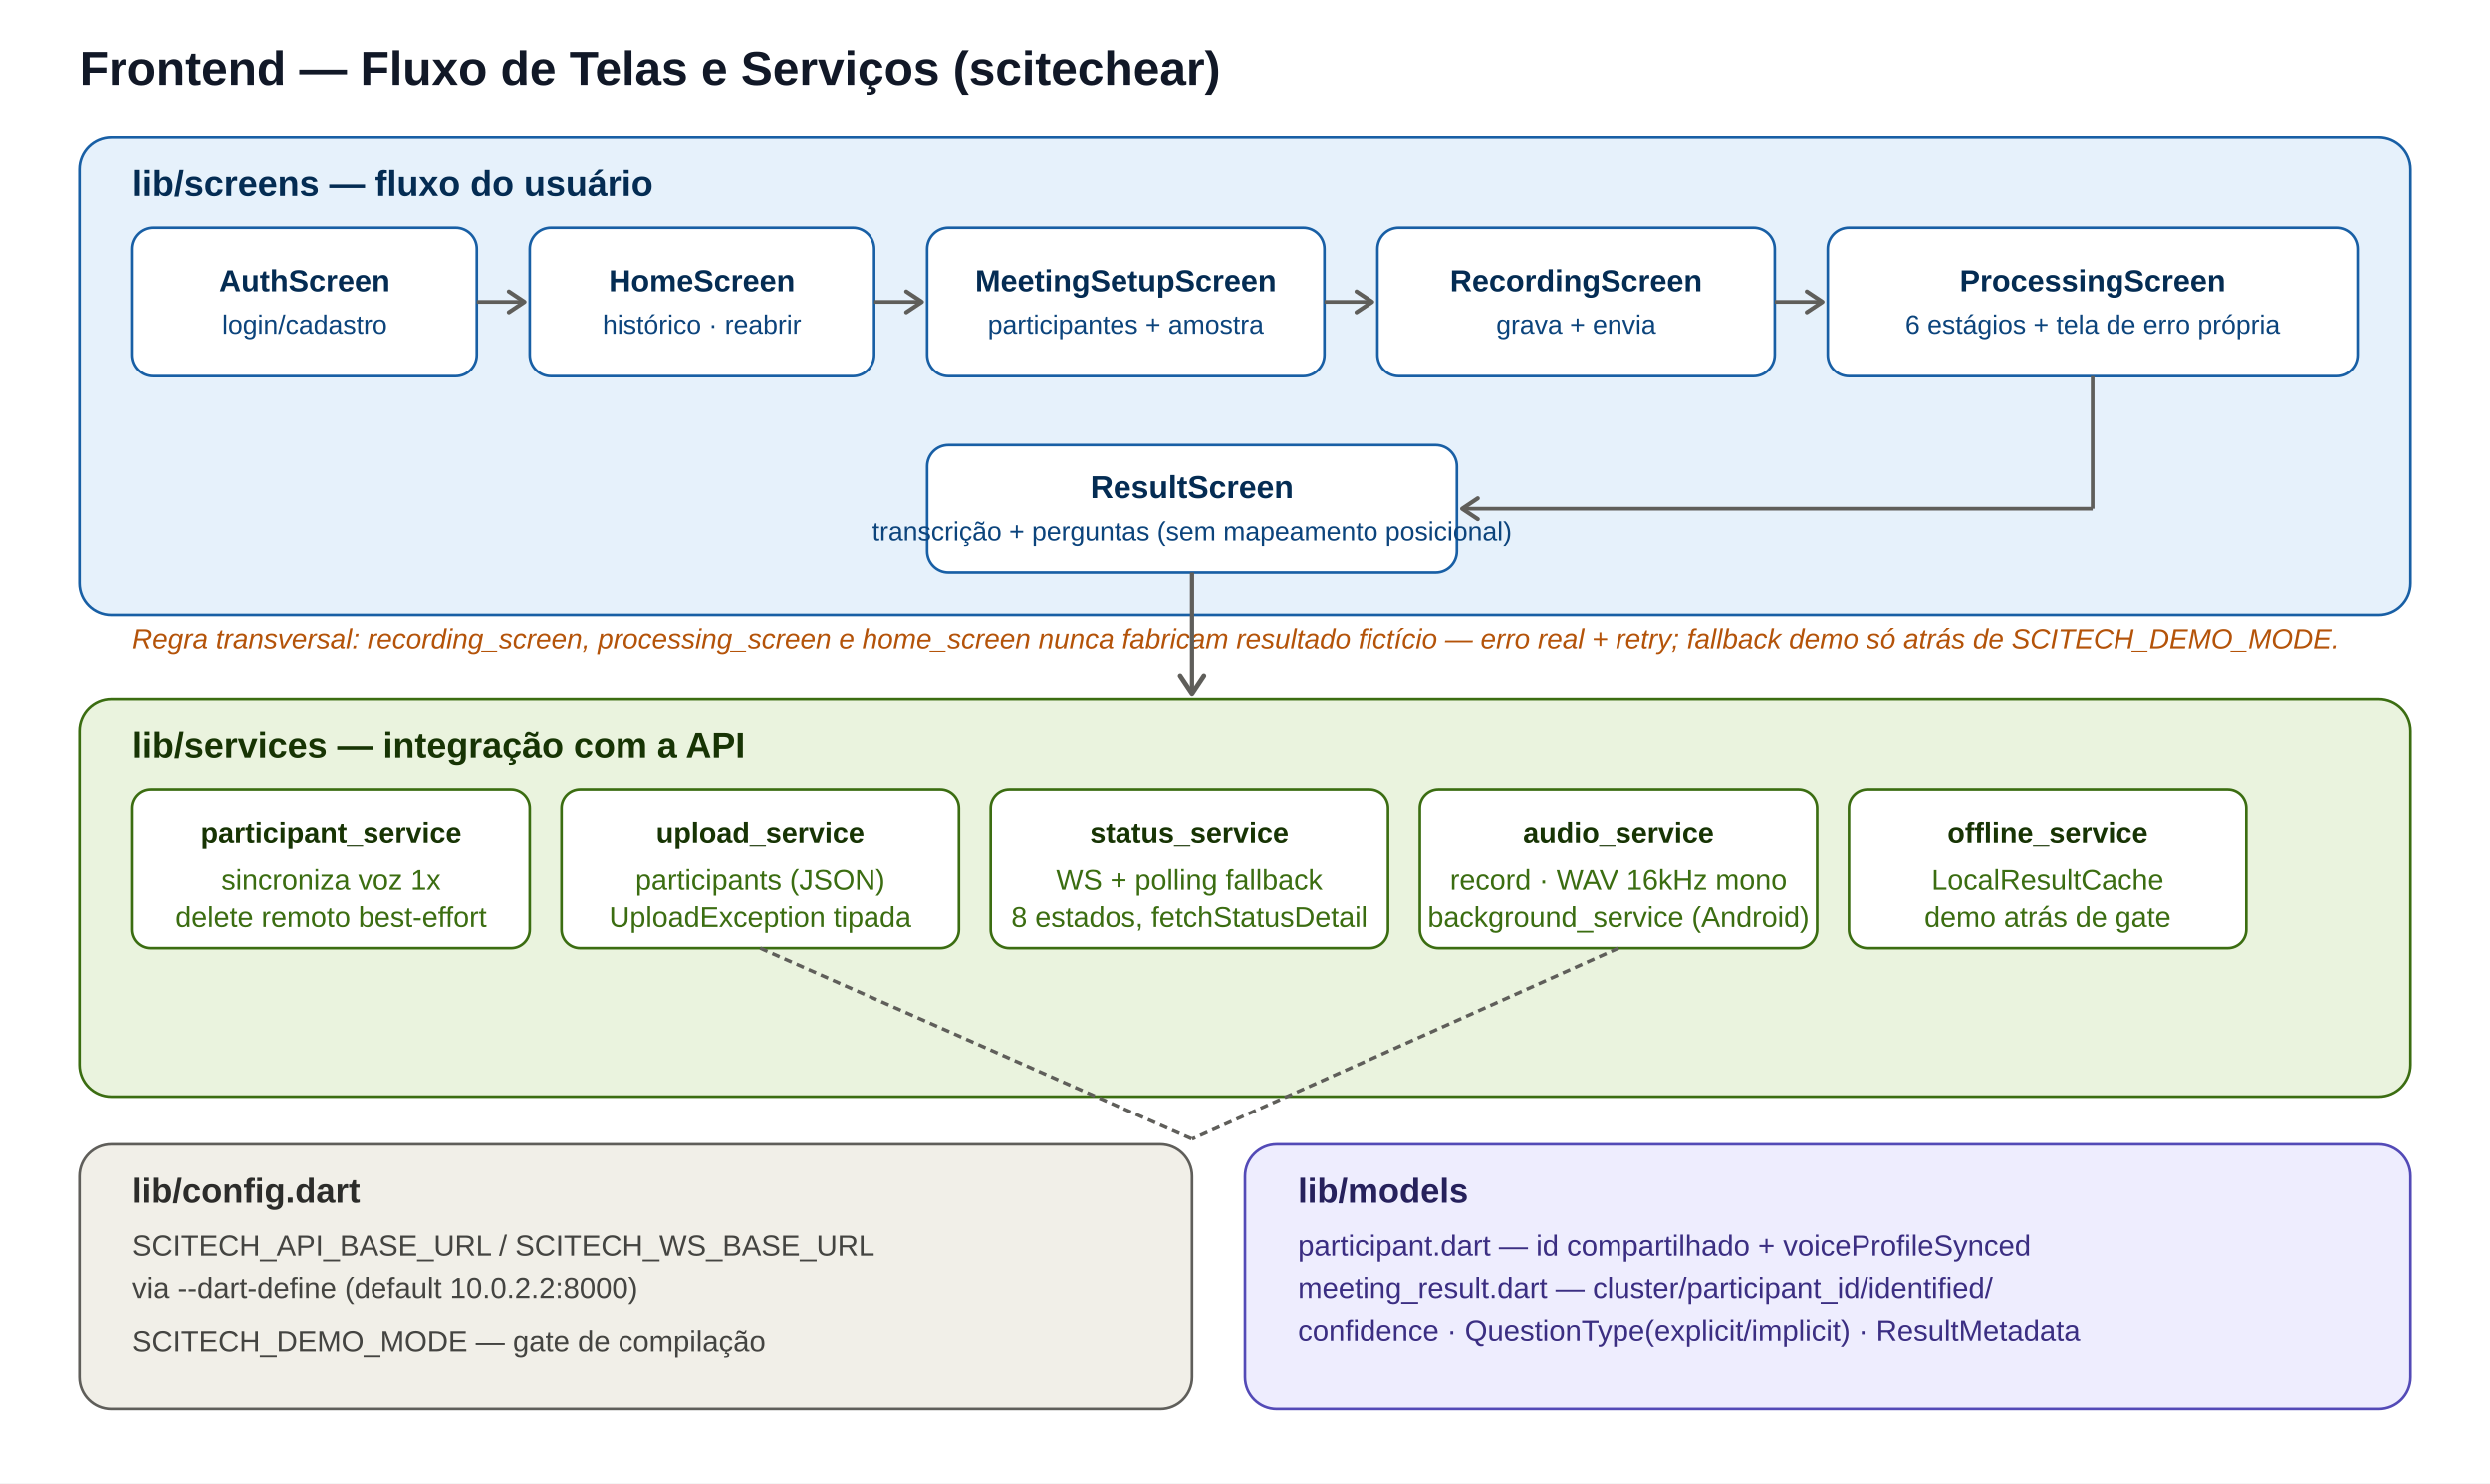
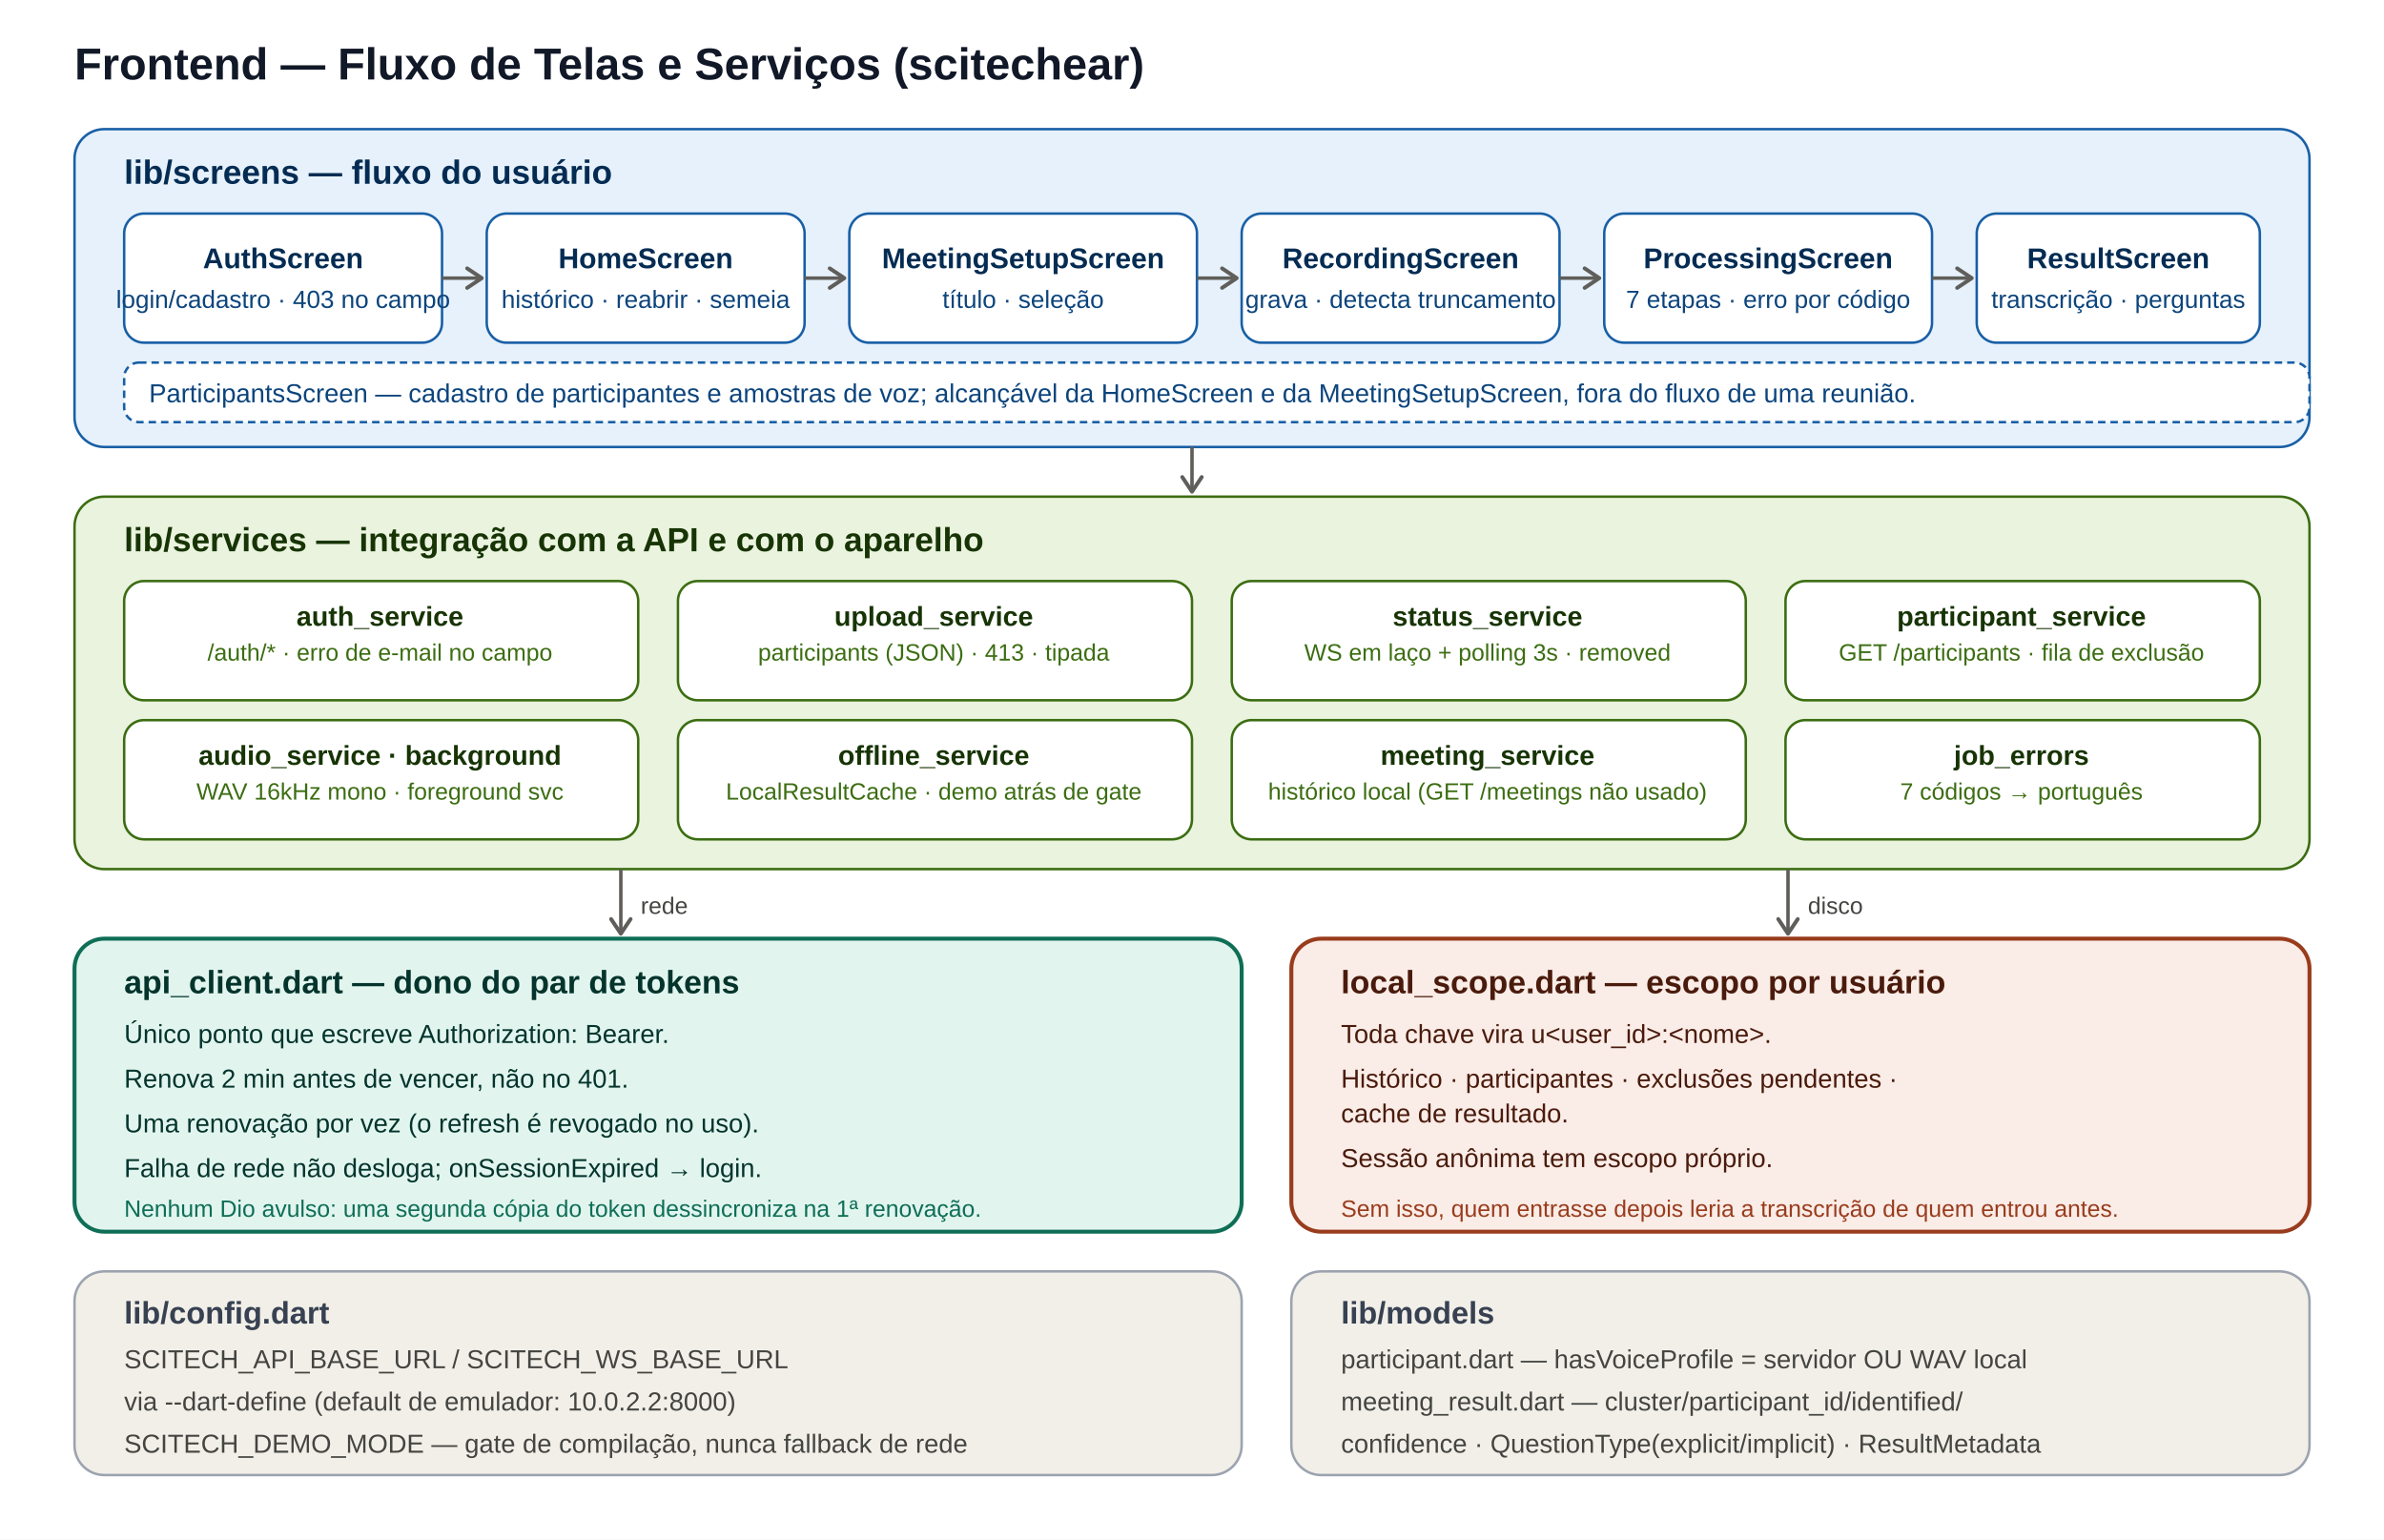
- <svg xmlns="http://www.w3.org/2000/svg" width="940" height="560" viewBox="0 0 940 560" font-family="Arial, Helvetica, sans-serif">
+ <svg xmlns="http://www.w3.org/2000/svg" width="960" height="620" viewBox="0 0 960 620" font-family="Arial, Helvetica, sans-serif">
  <defs>
    <marker id="arrow5" viewBox="0 0 10 10" refX="8" refY="5" markerWidth="7" markerHeight="7" orient="auto-start-reverse">
      <path d="M2 1L8 5L2 9" fill="none" stroke="#5F5E5A" stroke-width="1.6" stroke-linecap="round" stroke-linejoin="round" />
    </marker>
  </defs>
-   <rect width="940" height="560" fill="#FFFFFF" />
+   <rect width="960" height="620" fill="#FFFFFF" />
  <text x="30" y="32" font-size="18" font-weight="bold" fill="#111827">Frontend — Fluxo de Telas e Serviços (scitechear)</text>
-   <rect x="30" y="52" width="880" height="180" rx="12" fill="#E6F1FB" stroke="#185FA5" stroke-width="1" />
+   <rect x="30" y="52" width="900" height="128" rx="12" fill="#E6F1FB" stroke="#185FA5" stroke-width="1" />
  <text x="50" y="74" font-size="13.5" font-weight="bold" fill="#042C53">lib/screens — fluxo do usuário</text>
  <g font-size="11.5" text-anchor="middle">
-     <rect x="50" y="86" width="130" height="56" rx="8" fill="#FFFFFF" stroke="#185FA5" />
-     <text x="115" y="110" font-weight="bold" fill="#042C53">AuthScreen</text>
-     <text x="115" y="126" fill="#0C447C" font-size="10">login/cadastro</text>
-     <rect x="200" y="86" width="130" height="56" rx="8" fill="#FFFFFF" stroke="#185FA5" />
-     <text x="265" y="110" font-weight="bold" fill="#042C53">HomeScreen</text>
-     <text x="265" y="126" fill="#0C447C" font-size="10">histórico · reabrir</text>
-     <rect x="350" y="86" width="150" height="56" rx="8" fill="#FFFFFF" stroke="#185FA5" />
-     <text x="425" y="110" font-weight="bold" fill="#042C53">MeetingSetupScreen</text>
-     <text x="425" y="126" fill="#0C447C" font-size="10">participantes + amostra</text>
-     <rect x="520" y="86" width="150" height="56" rx="8" fill="#FFFFFF" stroke="#185FA5" />
-     <text x="595" y="110" font-weight="bold" fill="#042C53">RecordingScreen</text>
-     <text x="595" y="126" fill="#0C447C" font-size="10">grava + envia</text>
-     <rect x="690" y="86" width="200" height="56" rx="8" fill="#FFFFFF" stroke="#185FA5" />
-     <text x="790" y="110" font-weight="bold" fill="#042C53">ProcessingScreen</text>
-     <text x="790" y="126" fill="#0C447C" font-size="10">6 estágios + tela de erro própria</text>
+     <rect x="50" y="86" width="128" height="52" rx="8" fill="#FFFFFF" stroke="#185FA5" />
+     <text x="114" y="108" font-weight="bold" fill="#042C53">AuthScreen</text>
+     <text x="114" y="124" fill="#0C447C" font-size="10">login/cadastro · 403 no campo</text>
+     <rect x="196" y="86" width="128" height="52" rx="8" fill="#FFFFFF" stroke="#185FA5" />
+     <text x="260" y="108" font-weight="bold" fill="#042C53">HomeScreen</text>
+     <text x="260" y="124" fill="#0C447C" font-size="10">histórico · reabrir · semeia</text>
+     <rect x="342" y="86" width="140" height="52" rx="8" fill="#FFFFFF" stroke="#185FA5" />
+     <text x="412" y="108" font-weight="bold" fill="#042C53">MeetingSetupScreen</text>
+     <text x="412" y="124" fill="#0C447C" font-size="10">título · seleção</text>
+     <rect x="500" y="86" width="128" height="52" rx="8" fill="#FFFFFF" stroke="#185FA5" />
+     <text x="564" y="108" font-weight="bold" fill="#042C53">RecordingScreen</text>
+     <text x="564" y="124" fill="#0C447C" font-size="10">grava · detecta truncamento</text>
+     <rect x="646" y="86" width="132" height="52" rx="8" fill="#FFFFFF" stroke="#185FA5" />
+     <text x="712" y="108" font-weight="bold" fill="#042C53">ProcessingScreen</text>
+     <text x="712" y="124" fill="#0C447C" font-size="10">7 etapas · erro por código</text>
+     <rect x="796" y="86" width="114" height="52" rx="8" fill="#FFFFFF" stroke="#185FA5" />
+     <text x="853" y="108" font-weight="bold" fill="#042C53">ResultScreen</text>
+     <text x="853" y="124" fill="#0C447C" font-size="10">transcrição · perguntas</text>
  </g>
-   <line x1="180" y1="114" x2="198" y2="114" stroke="#5F5E5A" stroke-width="1.4" marker-end="url(#arrow5)" />
-   <line x1="330" y1="114" x2="348" y2="114" stroke="#5F5E5A" stroke-width="1.4" marker-end="url(#arrow5)" />
-   <line x1="500" y1="114" x2="518" y2="114" stroke="#5F5E5A" stroke-width="1.4" marker-end="url(#arrow5)" />
-   <line x1="670" y1="114" x2="688" y2="114" stroke="#5F5E5A" stroke-width="1.4" marker-end="url(#arrow5)" />
-   <rect x="350" y="168" width="200" height="48" rx="8" fill="#FFFFFF" stroke="#185FA5" />
-   <text x="450" y="188" text-anchor="middle" font-weight="bold" fill="#042C53">ResultScreen</text>
-   <text x="450" y="204" text-anchor="middle" fill="#0C447C" font-size="10">transcrição + perguntas (sem mapeamento posicional)</text>
-   <line x1="790" y1="142" x2="790" y2="192" stroke="#5F5E5A" stroke-width="1.4" />
-   <line x1="790" y1="192" x2="552" y2="192" stroke="#5F5E5A" stroke-width="1.4" marker-end="url(#arrow5)" />
-   <text x="50" y="245" font-size="10.5" fill="#B45309" font-style="italic">Regra transversal: recording_screen, processing_screen e home_screen nunca fabricam resultado fictício — erro real + retry; fallback demo só atrás de SCITECH_DEMO_MODE.</text>
-   <rect x="30" y="264" width="880" height="150" rx="12" fill="#EAF3DE" stroke="#3B6D11" stroke-width="1" />
-   <text x="50" y="286" font-size="13.5" font-weight="bold" fill="#173404">lib/services — integração com a API</text>
-   <g font-size="10.8">
-     <rect x="50" y="298" width="150" height="60" rx="7" fill="#FFFFFF" stroke="#3B6D11" />
-     <text x="125" y="318" text-anchor="middle" font-weight="bold" fill="#173404">participant_service</text>
-     <text x="125" y="336" text-anchor="middle" fill="#3B6D11">sincroniza voz 1x</text>
-     <text x="125" y="350" text-anchor="middle" fill="#3B6D11">delete remoto best-effort</text>
-     <rect x="212" y="298" width="150" height="60" rx="7" fill="#FFFFFF" stroke="#3B6D11" />
-     <text x="287" y="318" text-anchor="middle" font-weight="bold" fill="#173404">upload_service</text>
-     <text x="287" y="336" text-anchor="middle" fill="#3B6D11">participants (JSON)</text>
-     <text x="287" y="350" text-anchor="middle" fill="#3B6D11">UploadException tipada</text>
-     <rect x="374" y="298" width="150" height="60" rx="7" fill="#FFFFFF" stroke="#3B6D11" />
-     <text x="449" y="318" text-anchor="middle" font-weight="bold" fill="#173404">status_service</text>
-     <text x="449" y="336" text-anchor="middle" fill="#3B6D11">WS + polling fallback</text>
-     <text x="449" y="350" text-anchor="middle" fill="#3B6D11">8 estados, fetchStatusDetail</text>
-     <rect x="536" y="298" width="150" height="60" rx="7" fill="#FFFFFF" stroke="#3B6D11" />
-     <text x="611" y="318" text-anchor="middle" font-weight="bold" fill="#173404">audio_service</text>
-     <text x="611" y="336" text-anchor="middle" fill="#3B6D11">record · WAV 16kHz mono</text>
-     <text x="611" y="350" text-anchor="middle" fill="#3B6D11">background_service (Android)</text>
-     <rect x="698" y="298" width="150" height="60" rx="7" fill="#FFFFFF" stroke="#3B6D11" />
-     <text x="773" y="318" text-anchor="middle" font-weight="bold" fill="#173404">offline_service</text>
-     <text x="773" y="336" text-anchor="middle" fill="#3B6D11">LocalResultCache</text>
-     <text x="773" y="350" text-anchor="middle" fill="#3B6D11">demo atrás de gate</text>
+   <line x1="178" y1="112" x2="194" y2="112" stroke="#5F5E5A" stroke-width="1.4" marker-end="url(#arrow5)" />
+   <line x1="324" y1="112" x2="340" y2="112" stroke="#5F5E5A" stroke-width="1.4" marker-end="url(#arrow5)" />
+   <line x1="482" y1="112" x2="498" y2="112" stroke="#5F5E5A" stroke-width="1.4" marker-end="url(#arrow5)" />
+   <line x1="628" y1="112" x2="644" y2="112" stroke="#5F5E5A" stroke-width="1.4" marker-end="url(#arrow5)" />
+   <line x1="778" y1="112" x2="794" y2="112" stroke="#5F5E5A" stroke-width="1.4" marker-end="url(#arrow5)" />
+   <rect x="50" y="146" width="880" height="24" rx="6" fill="#FFFFFF" stroke="#185FA5" stroke-dasharray="3,2" />
+   <text x="60" y="162" font-size="10.5" fill="#0C447C">ParticipantsScreen — cadastro de participantes e amostras de voz; alcançável da HomeScreen e da MeetingSetupScreen, fora do fluxo de uma reunião.</text>
+   <line x1="480" y1="180" x2="480" y2="198" stroke="#5F5E5A" stroke-width="1.4" marker-end="url(#arrow5)" />
+   <rect x="30" y="200" width="900" height="150" rx="12" fill="#EAF3DE" stroke="#3B6D11" stroke-width="1" />
+   <text x="50" y="222" font-size="13.5" font-weight="bold" fill="#173404">lib/services — integração com a API e com o aparelho</text>
+   <g font-size="11" text-anchor="middle">
+     <rect x="50" y="234" width="207" height="48" rx="8" fill="#FFFFFF" stroke="#3B6D11" />
+     <text x="153" y="252" font-weight="bold" fill="#173404">auth_service</text>
+     <text x="153" y="266" font-size="9.5" fill="#3B6D11">/auth/* · erro de e-mail no campo</text>
+     <rect x="273" y="234" width="207" height="48" rx="8" fill="#FFFFFF" stroke="#3B6D11" />
+     <text x="376" y="252" font-weight="bold" fill="#173404">upload_service</text>
+     <text x="376" y="266" font-size="9.5" fill="#3B6D11">participants (JSON) · 413 · tipada</text>
+     <rect x="496" y="234" width="207" height="48" rx="8" fill="#FFFFFF" stroke="#3B6D11" />
+     <text x="599" y="252" font-weight="bold" fill="#173404">status_service</text>
+     <text x="599" y="266" font-size="9.5" fill="#3B6D11">WS em laço + polling 3s · removed</text>
+     <rect x="719" y="234" width="191" height="48" rx="8" fill="#FFFFFF" stroke="#3B6D11" />
+     <text x="814" y="252" font-weight="bold" fill="#173404">participant_service</text>
+     <text x="814" y="266" font-size="9.5" fill="#3B6D11">GET /participants · fila de exclusão</text>
+     <rect x="50" y="290" width="207" height="48" rx="8" fill="#FFFFFF" stroke="#3B6D11" />
+     <text x="153" y="308" font-weight="bold" fill="#173404">audio_service · background</text>
+     <text x="153" y="322" font-size="9.5" fill="#3B6D11">WAV 16kHz mono · foreground svc</text>
+     <rect x="273" y="290" width="207" height="48" rx="8" fill="#FFFFFF" stroke="#3B6D11" />
+     <text x="376" y="308" font-weight="bold" fill="#173404">offline_service</text>
+     <text x="376" y="322" font-size="9.5" fill="#3B6D11">LocalResultCache · demo atrás de gate</text>
+     <rect x="496" y="290" width="207" height="48" rx="8" fill="#FFFFFF" stroke="#3B6D11" />
+     <text x="599" y="308" font-weight="bold" fill="#173404">meeting_service</text>
+     <text x="599" y="322" font-size="9.5" fill="#3B6D11">histórico local (GET /meetings não usado)</text>
+     <rect x="719" y="290" width="191" height="48" rx="8" fill="#FFFFFF" stroke="#3B6D11" />
+     <text x="814" y="308" font-weight="bold" fill="#173404">job_errors</text>
+     <text x="814" y="322" font-size="9.5" fill="#3B6D11">7 códigos → português</text>
  </g>
-   <line x1="450" y1="216" x2="450" y2="262" stroke="#5F5E5A" stroke-width="1.6" marker-end="url(#arrow5)" />
-   <rect x="30" y="432" width="420" height="100" rx="12" fill="#F1EFE8" stroke="#5F5E5A" stroke-width="1" />
-   <text x="50" y="454" font-size="13" font-weight="bold" fill="#2C2C2A">lib/config.dart</text>
-   <text x="50" y="474" font-size="11" fill="#444441">SCITECH_API_BASE_URL / SCITECH_WS_BASE_URL</text>
-   <text x="50" y="490" font-size="11" fill="#444441">via --dart-define (default 10.0.2.2:8000)</text>
-   <text x="50" y="510" font-size="11" fill="#444441">SCITECH_DEMO_MODE — gate de compilação</text>
-   <rect x="470" y="432" width="440" height="100" rx="12" fill="#EEEDFE" stroke="#534AB7" stroke-width="1" />
-   <text x="490" y="454" font-size="13" font-weight="bold" fill="#26215C">lib/models</text>
-   <text x="490" y="474" font-size="11" fill="#3B2E82">participant.dart — id compartilhado + voiceProfileSynced</text>
-   <text x="490" y="490" font-size="11" fill="#3B2E82">meeting_result.dart — cluster/participant_id/identified/</text>
-   <text x="490" y="506" font-size="11" fill="#3B2E82">confidence · QuestionType(explicit/implicit) · ResultMetadata</text>
-   <line x1="611" y1="358" x2="450" y2="430" stroke="#5F5E5A" stroke-width="1.3" stroke-dasharray="3,2" />
-   <line x1="287" y1="358" x2="450" y2="430" stroke="#5F5E5A" stroke-width="1.3" stroke-dasharray="3,2" />
+   <line x1="250" y1="350" x2="250" y2="376" stroke="#5F5E5A" stroke-width="1.4" marker-end="url(#arrow5)" />
+   <text x="258" y="368" font-size="9.5" fill="#444441">rede</text>
+   <line x1="720" y1="350" x2="720" y2="376" stroke="#5F5E5A" stroke-width="1.4" marker-end="url(#arrow5)" />
+   <text x="728" y="368" font-size="9.5" fill="#444441">disco</text>
+   <rect x="30" y="378" width="470" height="118" rx="12" fill="#E1F5EE" stroke="#0F6E56" stroke-width="1.6" />
+   <text x="50" y="400" font-size="13" font-weight="bold" fill="#04342C">api_client.dart — dono do par de tokens</text>
+   <g font-size="10.5" fill="#04342C">
+     <text x="50" y="420">Único ponto que escreve Authorization: Bearer.</text>
+     <text x="50" y="438">Renova 2 min antes de vencer, não no 401.</text>
+     <text x="50" y="456">Uma renovação por vez (o refresh é revogado no uso).</text>
+     <text x="50" y="474">Falha de rede não desloga; onSessionExpired → login.</text>
+     <text x="50" y="490" font-size="9.5" fill="#0F6E56">Nenhum Dio avulso: uma segunda cópia do token dessincroniza na 1ª renovação.</text>
+   </g>
+   <rect x="520" y="378" width="410" height="118" rx="12" fill="#FAECE7" stroke="#993C1D" stroke-width="1.6" />
+   <text x="540" y="400" font-size="13" font-weight="bold" fill="#4A1B0C">local_scope.dart — escopo por usuário</text>
+   <g font-size="10.5" fill="#4A1B0C">
+     <text x="540" y="420">Toda chave vira u&lt;user_id&gt;:&lt;nome&gt;.</text>
+     <text x="540" y="438">Histórico · participantes · exclusões pendentes ·</text>
+     <text x="540" y="452">cache de resultado.</text>
+     <text x="540" y="470">Sessão anônima tem escopo próprio.</text>
+     <text x="540" y="490" font-size="9.5" fill="#993C1D">Sem isso, quem entrasse depois leria a transcrição de quem entrou antes.</text>
+   </g>
+   <rect x="30" y="512" width="470" height="82" rx="12" fill="#F1EFE8" stroke="#9CA3AF" stroke-width="1" />
+   <text x="50" y="533" font-size="12.5" font-weight="bold" fill="#374151">lib/config.dart</text>
+   <g font-size="10.5" fill="#444441">
+     <text x="50" y="551">SCITECH_API_BASE_URL / SCITECH_WS_BASE_URL</text>
+     <text x="50" y="568">via --dart-define (default de emulador: 10.0.2.2:8000)</text>
+     <text x="50" y="585">SCITECH_DEMO_MODE — gate de compilação, nunca fallback de rede</text>
+   </g>
+   <rect x="520" y="512" width="410" height="82" rx="12" fill="#F1EFE8" stroke="#9CA3AF" stroke-width="1" />
+   <text x="540" y="533" font-size="12.5" font-weight="bold" fill="#374151">lib/models</text>
+   <g font-size="10.5" fill="#444441">
+     <text x="540" y="551">participant.dart — hasVoiceProfile = servidor OU WAV local</text>
+     <text x="540" y="568">meeting_result.dart — cluster/participant_id/identified/</text>
+     <text x="540" y="585">confidence · QuestionType(explicit/implicit) · ResultMetadata</text>
+   </g>
</svg>
